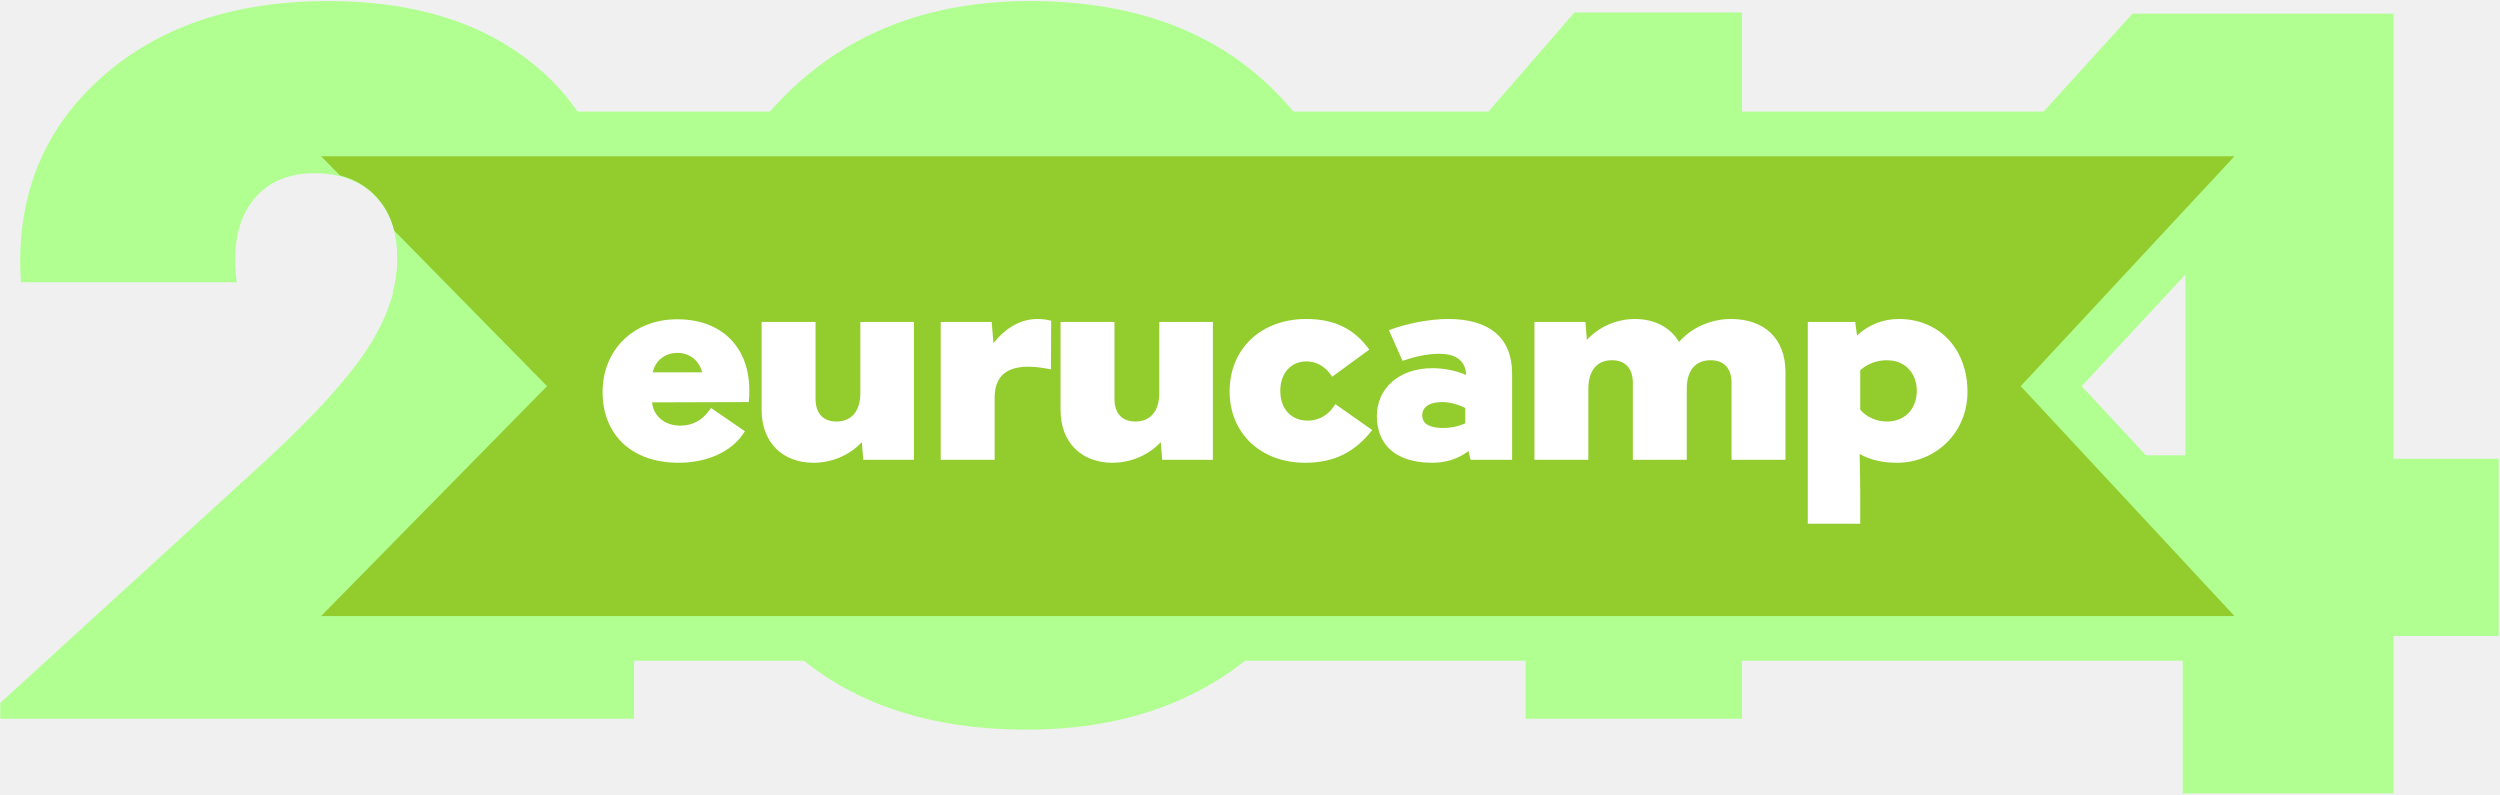
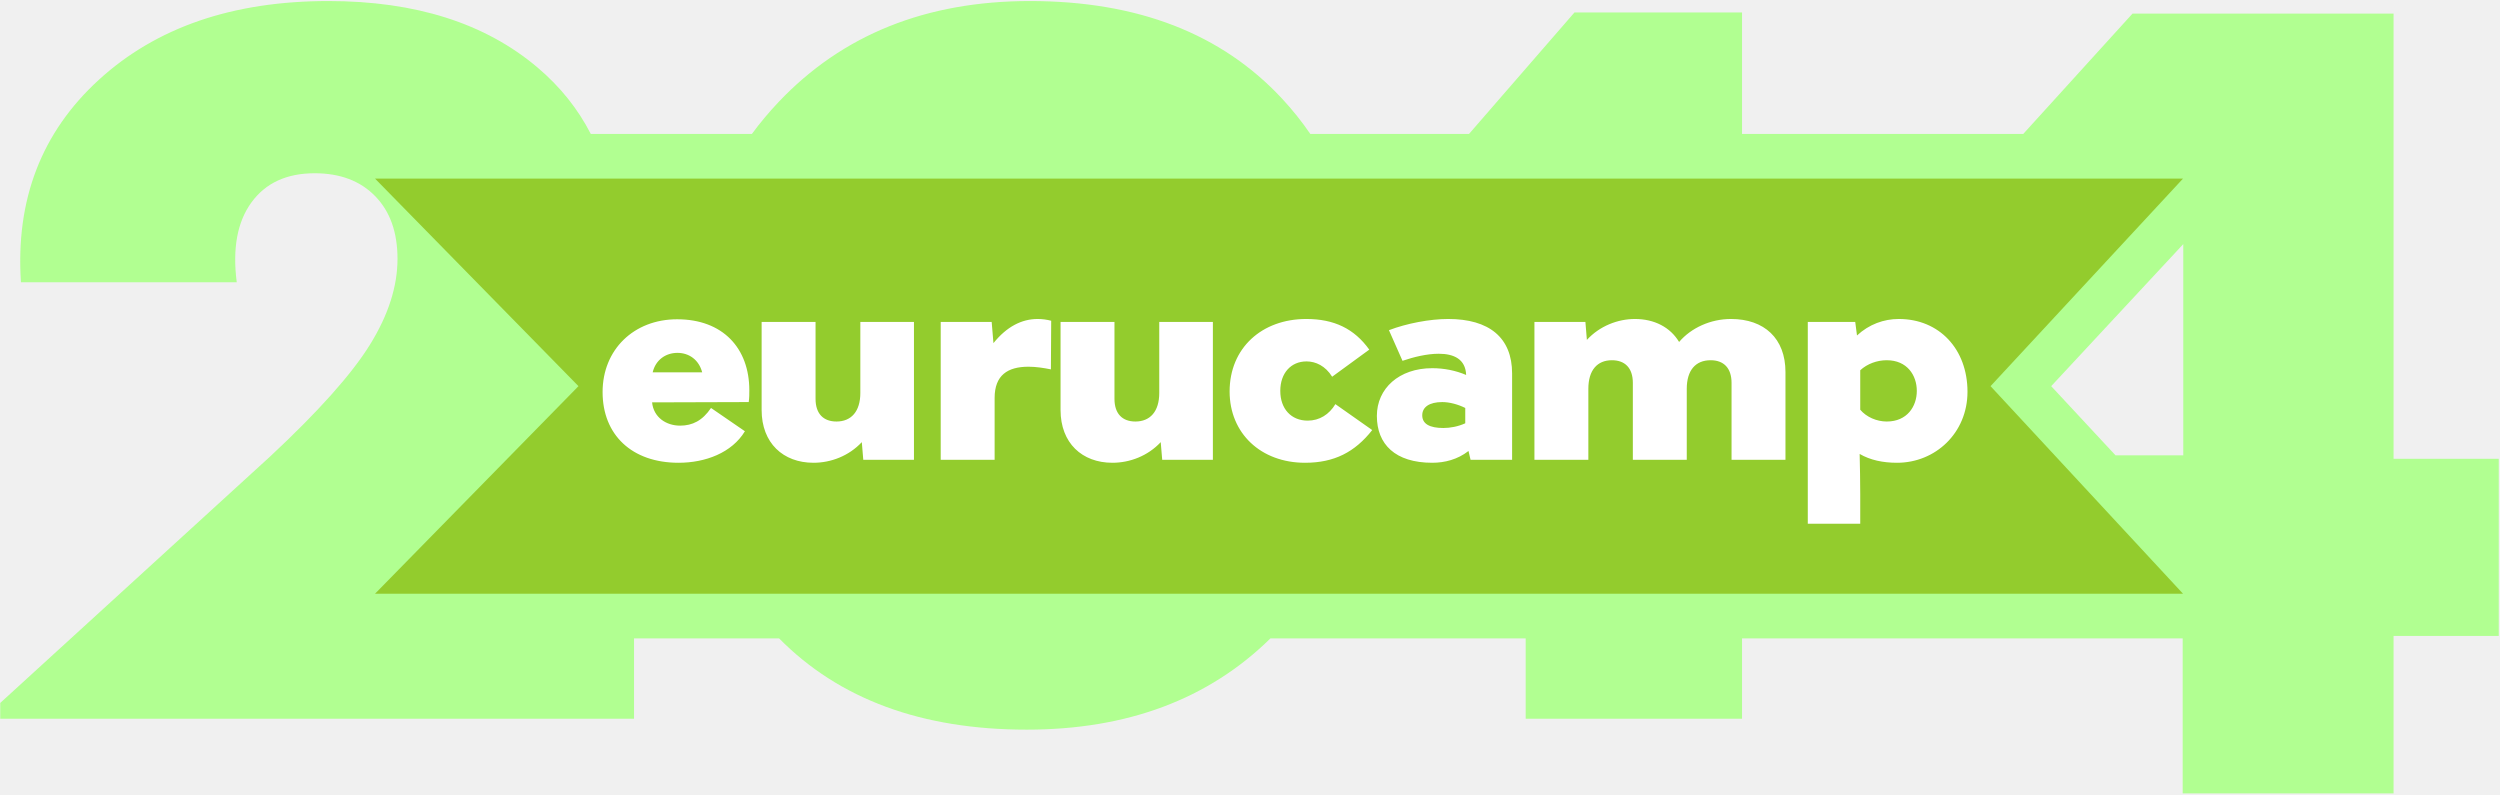
- <svg xmlns="http://www.w3.org/2000/svg" xmlns:xlink="http://www.w3.org/1999/xlink" width="560px" height="178px" viewBox="0 0 560 178" version="1.1">
+ <svg xmlns="http://www.w3.org/2000/svg" width="560px" height="178px" viewBox="0 0 560 178" version="1.1">
  <description>Created with Sketch.</description>
-   <defs>
-     <path id="path-1" d="M-2.84217094e-14,162 L-2.84217094e-14,158.455 L60.439,103.199 C71.265,93.093 78.733,84.719 82.844,78.077 C86.954,71.435 89.009,65.017 89.009,58.823 C89.009,52.874 87.341,48.188 84.003,44.765 C80.666,41.342 76.148,39.63 70.451,39.63 C64.183,39.63 59.462,41.81 56.287,46.17 C53.113,50.531 52.014,56.5 52.991,64.08 L4.64,64.08 C3.419,45.58 4.64,0.113 4.64,0.113 L534.52,0.113 L534.52,162 L142,162 L-2.84217094e-14,162 Z" />
-   </defs>
+   <defs />
  <g id="Page-1" stroke="none" stroke-width="1" fill="none" fill-rule="evenodd">
    <g id="Logo" transform="translate(-232, -680)">
-       <g id="eurucamp-2014-invers" transform="translate(232, 679)">
-         <path d="M453.415,103 L459.602,93.561 L450.844,82.988 L489.539,44.691 L489.539,45.767 C489.578,45.691 489.615,45.617 489.651,45.545 L489.539,47.454 L489.539,103 L453.415,103 Z M390.213,100.376 L390.213,3.797 L352.675,3.797 L316.859,45.057 L341.751,45.057 L341.751,162 L390.213,162 L390.213,109.743 L407.62,143.445 L488.919,143.445 L488.919,178.724 L536.16,178.724 L536.16,143.445 L559.72,143.445 L559.72,103.772 L536.16,103.772 L536.16,4.041 L477.688,4.041 L390.213,100.376 L390.213,100.376 Z M0.052,162 L0.052,158.46 L60.477,103.284 C71.3,93.193 78.767,84.831 82.876,78.199 C86.986,71.566 89.041,65.158 89.041,58.973 C89.041,53.032 87.373,48.353 84.036,44.935 C80.7,41.517 76.183,39.808 70.486,39.808 C64.22,39.808 59.5,41.985 56.326,46.338 C53.152,50.692 52.054,56.653 53.03,64.222 L4.69,64.222 C3.47,45.748 9.288,30.632 22.146,18.873 C35.005,7.113 52.135,1.233 73.538,1.233 C93.069,1.233 108.694,6.198 120.413,16.126 C132.132,26.054 137.991,39.523 137.991,56.531 C137.991,67.111 135.753,76.612 131.277,85.035 C126.801,93.458 118.704,102.877 106.985,113.294 L97.952,120.984 L142.02,120.984 L142.02,162 L0.052,162 Z M152.957,83.021 C152.957,58.688 160.098,38.974 174.38,23.877 C188.663,8.781 207.441,1.233 230.716,1.233 C254.804,1.233 273.623,8.517 287.173,23.084 C300.723,37.651 307.498,57.63 307.498,83.021 C307.498,107.597 300.459,127.312 286.38,142.164 C272.301,157.016 253.502,164.441 229.983,164.441 C205.732,164.441 186.832,157.199 173.282,142.713 C159.732,128.227 152.957,108.33 152.957,83.021 Z M202.762,83.021 C202.762,95.472 205.142,105.38 209.903,112.745 C214.664,120.11 221.438,123.792 230.228,123.792 C239.342,123.792 246.239,120.191 250.918,112.989 C255.598,105.787 257.938,95.797 257.938,83.021 C257.938,70.813 255.455,60.926 250.491,53.357 C245.527,45.789 238.773,42.005 230.228,42.005 C221.032,42.005 214.155,45.586 209.598,52.747 C205.04,59.909 202.762,70 202.762,83.021 Z M390.213,100.376 L390.213,109.743 L387.129,103.772 L390.213,100.376 L390.213,100.376 Z" id="2014" fill="#B1FF91" />
-         <g id="Badge">
-           <mask id="mask-2" fill="white">
-             <use xlink:href="#path-1" />
-           </mask>
-           <use id="Path-3" xlink:href="#path-1" />
-           <path d="M60,31 L115.531,87.5 L60,144 L512,144 L459.468,87.5 L512,31 L60,31 Z" id="Rectangle-25" stroke="#B1FF91" stroke-width="10" fill="#93CC2D" mask="url(#mask-2)" />
-         </g>
-         <path d="M152.008,104.66 C158.014,104.66 163.954,102.416 166.858,97.598 L159.268,92.384 C157.354,95.222 155.11,96.344 152.338,96.344 C149.236,96.344 146.398,94.496 146.068,91.13 L167.716,91.064 C167.848,90.14 167.848,89.282 167.848,88.424 C167.848,78.986 161.908,72.518 151.678,72.518 C141.976,72.518 134.98,79.316 134.98,88.82 C134.98,98.39 141.514,104.66 152.008,104.66 Z M151.744,80.042 C154.384,80.042 156.562,81.626 157.288,84.398 L146.2,84.398 C146.86,81.626 149.104,80.042 151.744,80.042 Z M204.727,73.112 L192.715,73.112 L192.715,89.018 C192.715,93.176 190.669,95.42 187.369,95.42 C184.465,95.42 182.683,93.704 182.683,90.338 L182.683,73.112 L170.605,73.112 L170.605,92.846 C170.605,100.238 175.423,104.66 182.221,104.66 C186.115,104.66 190.141,103.142 193.045,100.04 L193.375,104 L204.727,104 L204.727,73.112 Z M210.718,73.112 L210.718,104 L222.796,104 L222.796,90.14 C222.796,85.058 225.7,83.144 230.386,83.144 C232.036,83.144 233.752,83.408 235.402,83.738 L235.468,72.848 C234.478,72.584 233.422,72.452 232.432,72.452 C228.868,72.452 225.502,74.168 222.532,77.864 L222.136,73.112 L210.718,73.112 Z M271.686,73.112 L259.674,73.112 L259.674,89.018 C259.674,93.176 257.628,95.42 254.328,95.42 C251.424,95.42 249.642,93.704 249.642,90.338 L249.642,73.112 L237.564,73.112 L237.564,92.846 C237.564,100.238 242.382,104.66 249.18,104.66 C253.074,104.66 257.1,103.142 260.004,100.04 L260.334,104 L271.686,104 L271.686,73.112 Z M306.717,79.316 C303.351,74.63 298.863,72.452 292.593,72.452 C282.693,72.452 275.433,78.92 275.433,88.688 C275.433,98.06 282.429,104.66 292.329,104.66 C298.863,104.66 303.483,102.284 307.377,97.334 L299.127,91.526 C297.741,93.836 295.563,95.222 292.923,95.222 C289.227,95.222 286.785,92.582 286.785,88.556 C286.785,84.596 289.161,81.956 292.659,81.956 C294.705,81.956 296.883,82.946 298.401,85.388 L306.717,79.316 Z M329.406,104 L338.712,104 L338.712,84.662 C338.712,76.61 333.564,72.452 324.39,72.452 C320.298,72.452 315.084,73.442 311.124,74.96 L314.16,81.824 C316.668,80.966 319.638,80.24 322.278,80.24 C325.644,80.24 328.284,81.428 328.416,84.992 C326.106,84.002 323.466,83.474 320.826,83.474 C313.368,83.474 308.418,88.028 308.418,94.166 C308.418,100.502 312.51,104.66 320.826,104.66 C323.598,104.66 326.502,103.934 328.944,102.02 L329.406,104 Z M323.334,96.872 C320.232,96.872 318.582,95.948 318.582,94.034 C318.582,92.186 320.166,91.064 323.07,91.064 C324.72,91.064 326.634,91.592 328.218,92.384 L328.218,95.816 C326.634,96.542 324.852,96.872 323.334,96.872 Z M343.713,104 L355.791,104 L355.791,88.094 C355.791,83.936 357.771,81.692 361.071,81.692 C363.975,81.692 365.757,83.408 365.757,86.774 L365.757,104 L377.835,104 L377.835,88.094 C377.835,83.936 379.815,81.692 383.181,81.692 C386.085,81.692 387.867,83.408 387.867,86.774 L387.867,104 L399.945,104 L399.945,84.332 C399.945,76.808 395.193,72.452 387.735,72.452 C383.181,72.452 378.825,74.432 376.119,77.6 C374.139,74.3 370.575,72.452 366.219,72.452 C362.391,72.452 358.299,74.036 355.461,77.138 L355.131,73.112 L343.713,73.112 L343.713,104 Z M425.339,72.452 C421.973,72.452 418.673,73.64 415.967,76.148 L415.571,73.112 L404.945,73.112 L404.945,118.322 L416.693,118.322 L416.693,111.722 C416.693,108.752 416.627,105.452 416.561,102.68 C418.937,104.066 421.775,104.66 424.943,104.66 C433.523,104.66 440.717,97.994 440.717,88.754 C440.717,79.184 434.381,72.452 425.339,72.452 Z M422.633,81.692 C427.187,81.692 429.365,85.058 429.365,88.556 C429.365,92.054 427.187,95.42 422.633,95.42 C420.389,95.42 418.079,94.43 416.693,92.78 L416.693,83.936 C418.277,82.484 420.455,81.692 422.633,81.692 Z" id="eurucamp" fill="#FFFFFF" />
+       <g id="eurucamp-2014-invers" transform="translate(232, 676)">
+         <path d="M28.86,67.222 L4.69,67.222 C3.47,48.748 9.288,33.632 22.146,21.873 C35.005,10.113 52.135,4.233 73.538,4.233 C93.069,4.233 108.694,9.198 120.413,19.126 C125.483,23.421 129.456,28.379 132.333,34 L168.422,34 C170.247,31.521 172.233,29.147 174.38,26.877 C188.663,11.781 207.441,4.233 230.716,4.233 C254.804,4.233 273.623,11.517 287.173,26.084 C289.482,28.566 291.593,31.204 293.508,34 L329.061,34 L329.061,34 L352.675,6.797 L390.213,6.797 L390.213,34 L453.209,34 L453.209,34 L477.688,7.041 L536.16,7.041 L536.16,106.772 L559.72,106.772 L559.72,146.445 L536.16,146.445 L536.16,181.724 L488.919,181.724 L488.919,147 L390.213,147 L390.213,165 L341.751,165 L341.751,147 L284.577,147 C270.71,160.628 252.512,167.441 229.983,167.441 C206.461,167.441 187.973,160.628 174.519,147 L174.519,147 L142.02,147 L142.02,165 L0.052,165 L0.052,161.46 L30.264,133.872 L60.477,106.284 C71.3,96.193 78.767,87.831 82.876,81.199 C86.986,74.566 89.041,68.158 89.041,61.973 C89.041,56.032 87.373,51.353 84.036,47.935 C80.7,44.517 76.183,42.808 70.486,42.808 C64.22,42.808 59.5,44.985 56.326,49.338 C53.152,53.692 52.054,59.653 53.03,67.222 L28.86,67.222 Z M489.052,106 L489.052,58.682 L489.052,58.682 L459.468,90.5 L473.88,106 L489.052,106 L489.052,106 Z M202.762,86.021 C202.762,98.472 205.142,108.38 209.903,115.745 C214.664,123.11 221.438,126.792 230.228,126.792 C239.342,126.792 246.239,123.191 250.918,115.989 C255.598,108.787 257.938,98.797 257.938,86.021 C257.938,73.813 255.455,63.926 250.491,56.357 C245.527,48.789 238.773,45.005 230.228,45.005 C221.032,45.005 214.155,48.586 209.598,55.747 C205.04,62.909 202.762,73 202.762,86.021 Z" id="2014" fill="#B1FF91" />
+         <path d="M84,44 L129.579,90.5 L84,137 L489,137 L445.882,90.5 L489,44 L84,44 Z" id="badge" fill="#93CC2D" />
+         <path d="M152.008,107.66 C158.014,107.66 163.954,105.416 166.858,100.598 L159.268,95.384 C157.354,98.222 155.11,99.344 152.338,99.344 C149.236,99.344 146.398,97.496 146.068,94.13 L167.716,94.064 C167.848,93.14 167.848,92.282 167.848,91.424 C167.848,81.986 161.908,75.518 151.678,75.518 C141.976,75.518 134.98,82.316 134.98,91.82 C134.98,101.39 141.514,107.66 152.008,107.66 Z M151.744,83.042 C154.384,83.042 156.562,84.626 157.288,87.398 L146.2,87.398 C146.86,84.626 149.104,83.042 151.744,83.042 Z M204.727,76.112 L192.715,76.112 L192.715,92.018 C192.715,96.176 190.669,98.42 187.369,98.42 C184.465,98.42 182.683,96.704 182.683,93.338 L182.683,76.112 L170.605,76.112 L170.605,95.846 C170.605,103.238 175.423,107.66 182.221,107.66 C186.115,107.66 190.141,106.142 193.045,103.04 L193.375,107 L204.727,107 L204.727,76.112 Z M210.718,76.112 L210.718,107 L222.796,107 L222.796,93.14 C222.796,88.058 225.7,86.144 230.386,86.144 C232.036,86.144 233.752,86.408 235.402,86.738 L235.468,75.848 C234.478,75.584 233.422,75.452 232.432,75.452 C228.868,75.452 225.502,77.168 222.532,80.864 L222.136,76.112 L210.718,76.112 Z M271.686,76.112 L259.674,76.112 L259.674,92.018 C259.674,96.176 257.628,98.42 254.328,98.42 C251.424,98.42 249.642,96.704 249.642,93.338 L249.642,76.112 L237.564,76.112 L237.564,95.846 C237.564,103.238 242.382,107.66 249.18,107.66 C253.074,107.66 257.1,106.142 260.004,103.04 L260.334,107 L271.686,107 L271.686,76.112 Z M306.717,82.316 C303.351,77.63 298.863,75.452 292.593,75.452 C282.693,75.452 275.433,81.92 275.433,91.688 C275.433,101.06 282.429,107.66 292.329,107.66 C298.863,107.66 303.483,105.284 307.377,100.334 L299.127,94.526 C297.741,96.836 295.563,98.222 292.923,98.222 C289.227,98.222 286.785,95.582 286.785,91.556 C286.785,87.596 289.161,84.956 292.659,84.956 C294.705,84.956 296.883,85.946 298.401,88.388 L306.717,82.316 Z M329.406,107 L338.712,107 L338.712,87.662 C338.712,79.61 333.564,75.452 324.39,75.452 C320.298,75.452 315.084,76.442 311.124,77.96 L314.16,84.824 C316.668,83.966 319.638,83.24 322.278,83.24 C325.644,83.24 328.284,84.428 328.416,87.992 C326.106,87.002 323.466,86.474 320.826,86.474 C313.368,86.474 308.418,91.028 308.418,97.166 C308.418,103.502 312.51,107.66 320.826,107.66 C323.598,107.66 326.502,106.934 328.944,105.02 L329.406,107 Z M323.334,99.872 C320.232,99.872 318.582,98.948 318.582,97.034 C318.582,95.186 320.166,94.064 323.07,94.064 C324.72,94.064 326.634,94.592 328.218,95.384 L328.218,98.816 C326.634,99.542 324.852,99.872 323.334,99.872 Z M343.713,107 L355.791,107 L355.791,91.094 C355.791,86.936 357.771,84.692 361.071,84.692 C363.975,84.692 365.757,86.408 365.757,89.774 L365.757,107 L377.835,107 L377.835,91.094 C377.835,86.936 379.815,84.692 383.181,84.692 C386.085,84.692 387.867,86.408 387.867,89.774 L387.867,107 L399.945,107 L399.945,87.332 C399.945,79.808 395.193,75.452 387.735,75.452 C383.181,75.452 378.825,77.432 376.119,80.6 C374.139,77.3 370.575,75.452 366.219,75.452 C362.391,75.452 358.299,77.036 355.461,80.138 L355.131,76.112 L343.713,76.112 L343.713,107 Z M425.339,75.452 C421.973,75.452 418.673,76.64 415.967,79.148 L415.571,76.112 L404.945,76.112 L404.945,121.322 L416.693,121.322 L416.693,114.722 C416.693,111.752 416.627,108.452 416.561,105.68 C418.937,107.066 421.775,107.66 424.943,107.66 C433.523,107.66 440.717,100.994 440.717,91.754 C440.717,82.184 434.381,75.452 425.339,75.452 Z M422.633,84.692 C427.187,84.692 429.365,88.058 429.365,91.556 C429.365,95.054 427.187,98.42 422.633,98.42 C420.389,98.42 418.079,97.43 416.693,95.78 L416.693,86.936 C418.277,85.484 420.455,84.692 422.633,84.692 Z" id="eurucamp" fill="#FFFFFF" />
      </g>
    </g>
  </g>
</svg>
